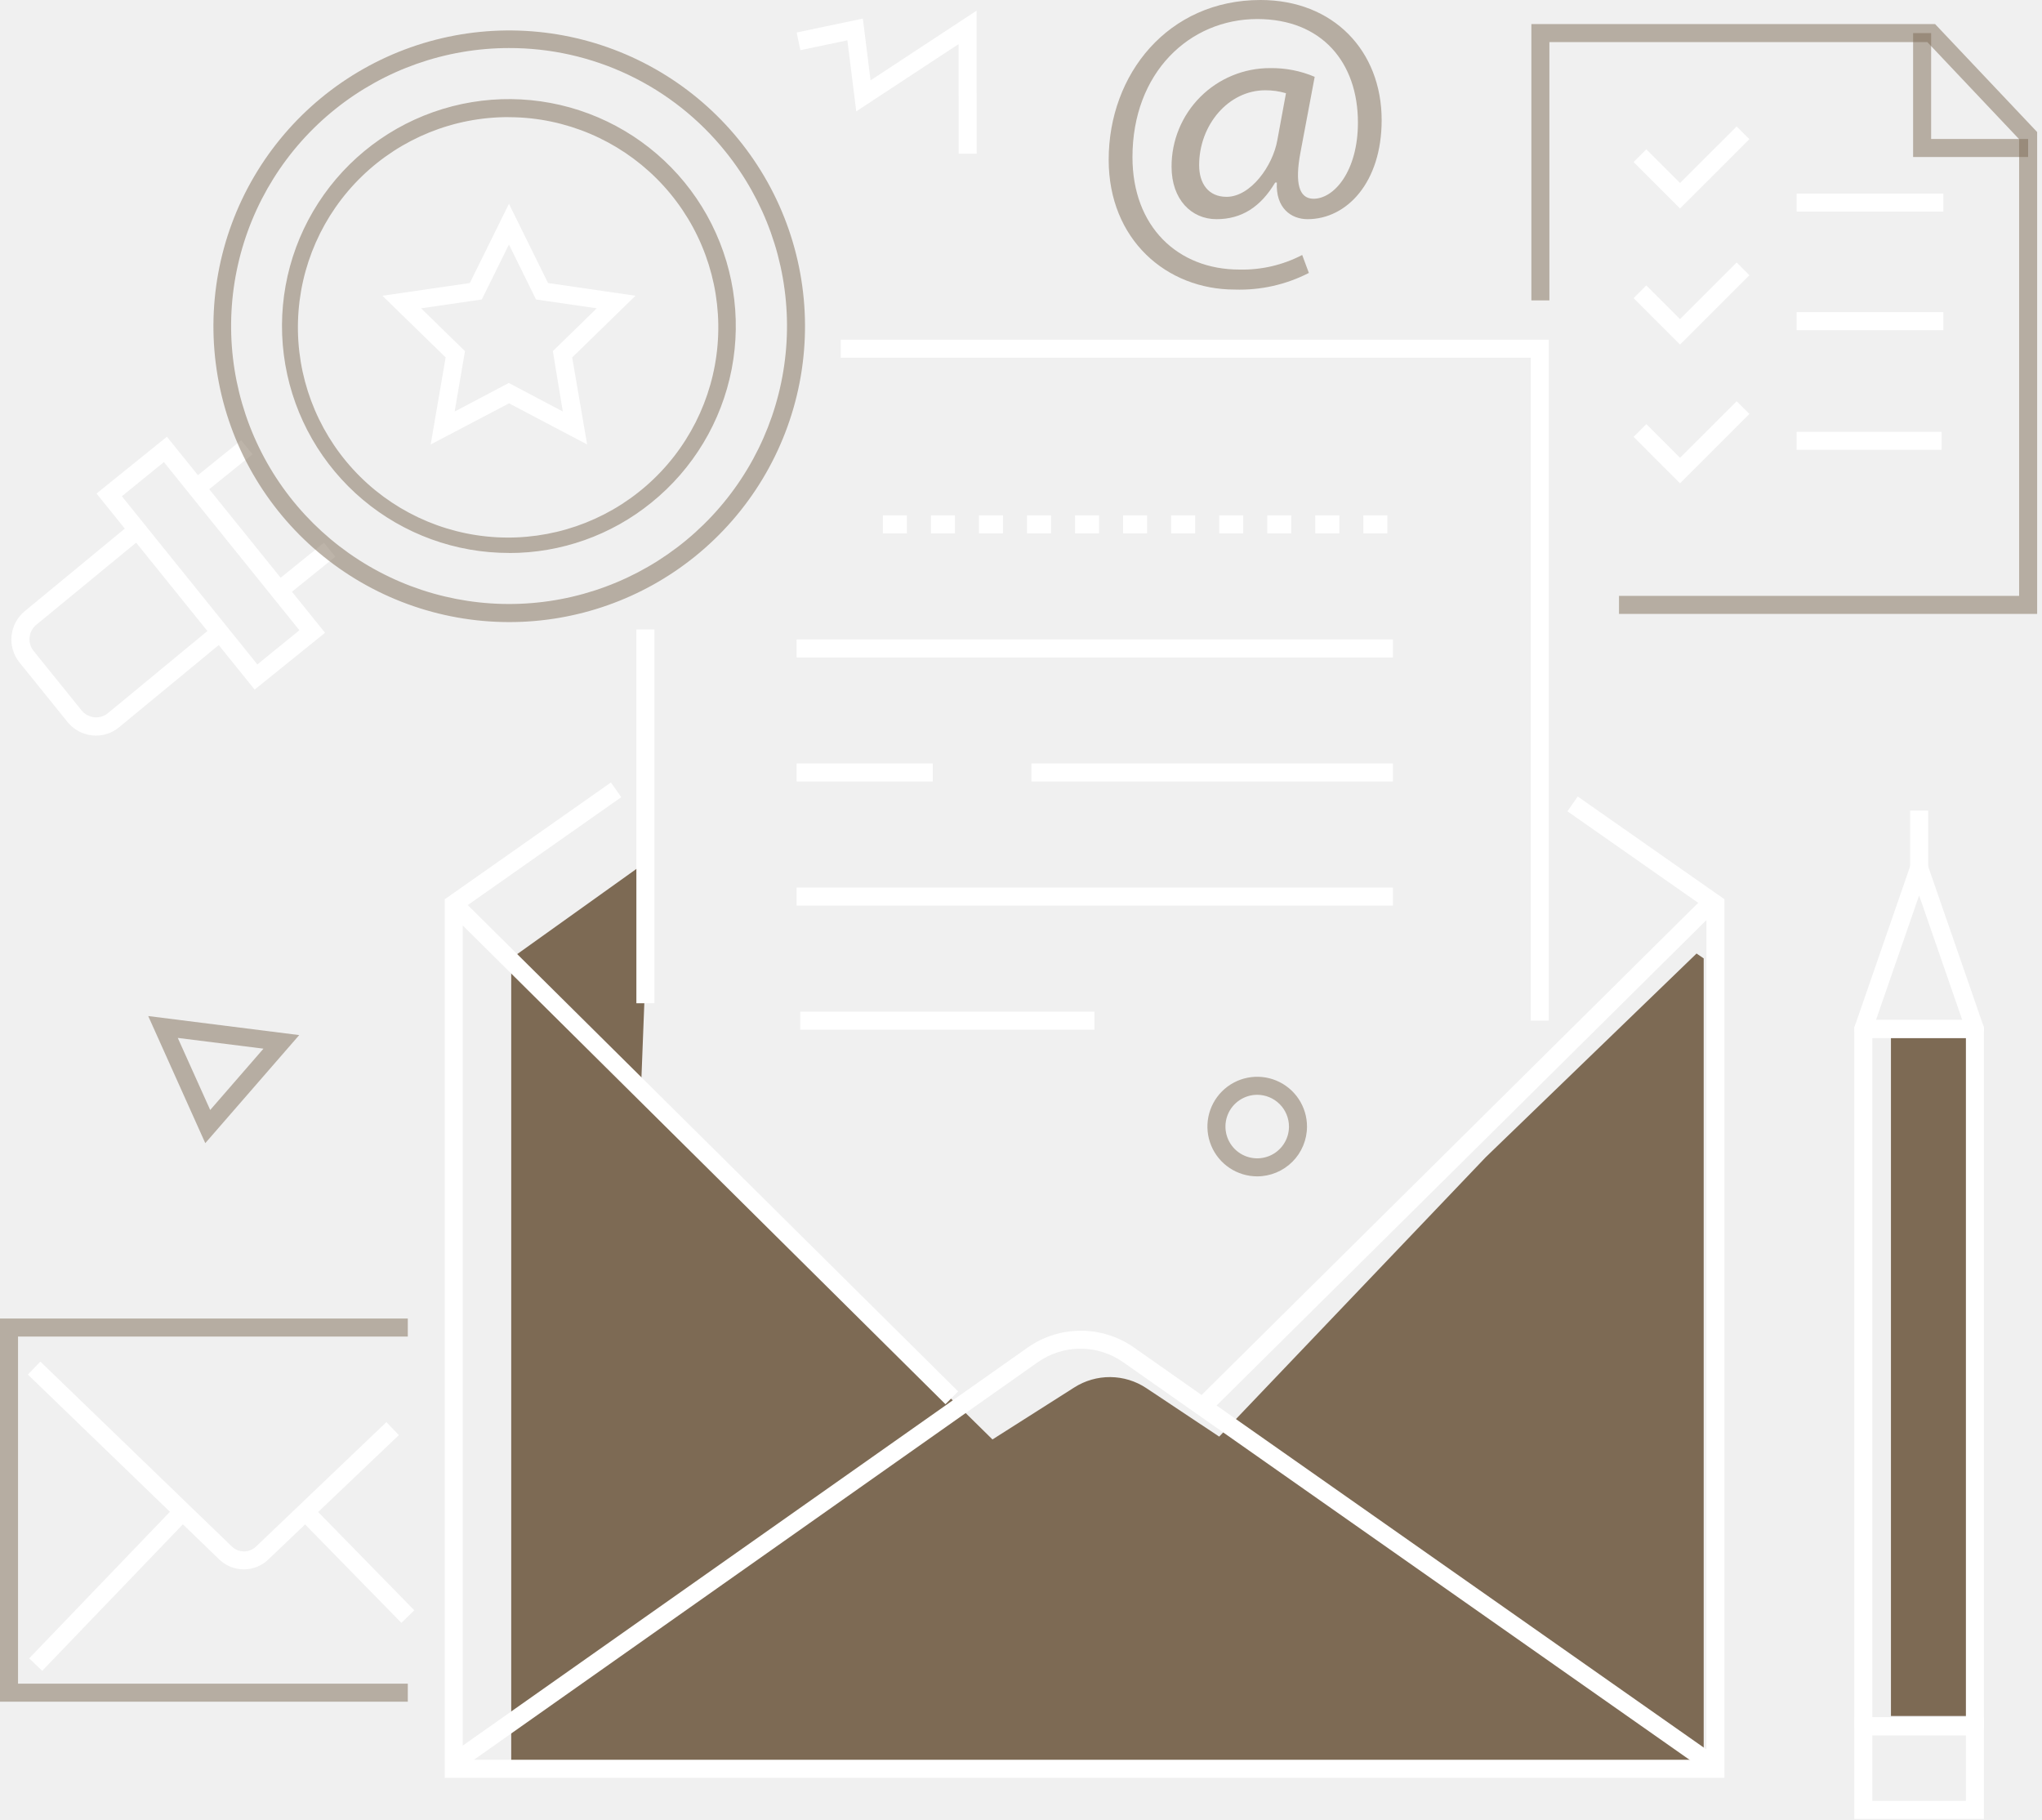
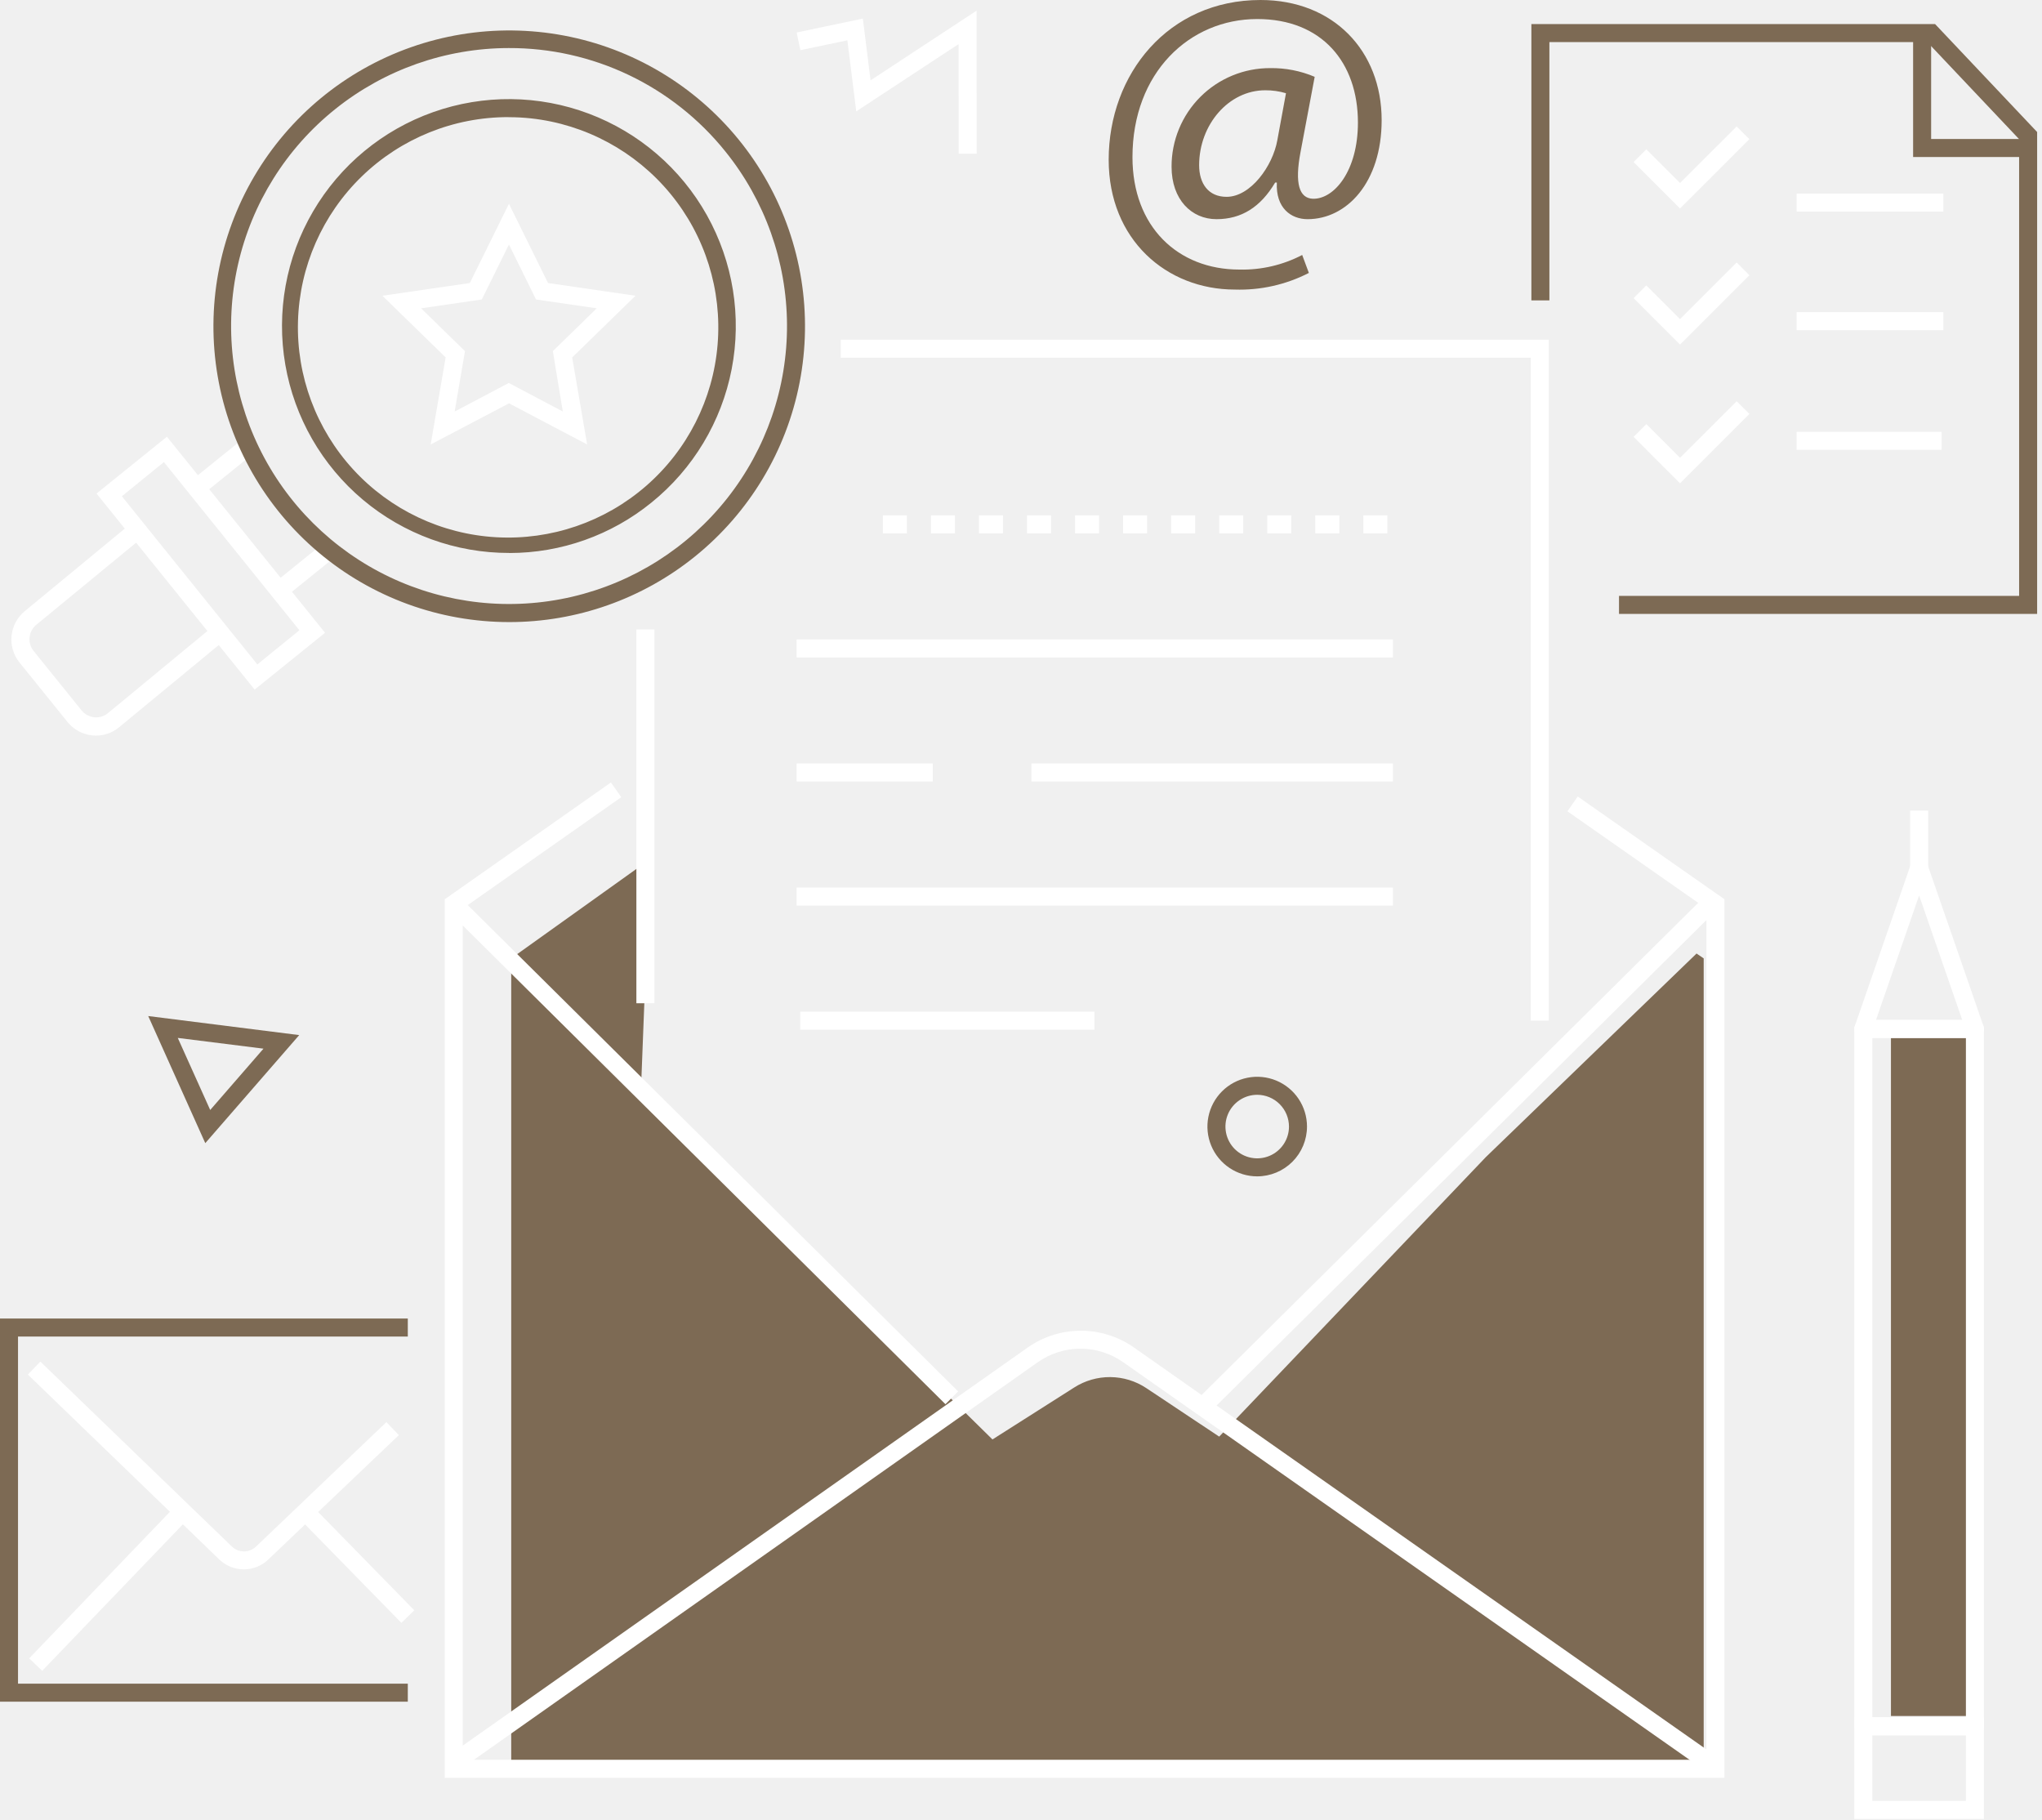
<svg xmlns="http://www.w3.org/2000/svg" width="340" height="303" viewBox="0 0 340 303" fill="none">
  <g clip-path="url(#clip0_14_2)">
    <path d="M328.83 172.66H314.85V285.69H328.83V172.66Z" fill="#7D6A54" />
    <path d="M283.67 159.56V295.62H85.12V159.56L108.21 143.06L106.7 182.06L165.25 239.65L178.86 231C180.655 229.853 182.745 229.252 184.875 229.269C187.005 229.287 189.084 229.923 190.86 231.1L203 239.18L247.39 192.65L282.48 158.75L283.67 159.56Z" fill="#7D6A54" />
    <path d="M40.6 261.28C39.089 261.281 37.635 260.701 36.54 259.66L4.64 228.85L6.72 226.69L38.62 257.49C39.158 258.006 39.875 258.294 40.62 258.294C41.365 258.294 42.082 258.006 42.62 257.49L64.34 236.76L66.41 238.93L44.66 259.65C43.568 260.698 42.113 261.282 40.6 261.28Z" fill="white" />
    <path d="M28.89 251.075L4.862 276.096L7.026 278.174L31.054 253.153L28.89 251.075Z" fill="white" />
    <path d="M52.32 251.062L50.175 253.16L66.832 270.188L68.977 268.09L52.32 251.062Z" fill="white" />
-     <path d="M67.9 283.31H0V219.52H67.9V222.52H3V280.31H67.9V283.31Z" fill="#7D6A54" fill-opacity="0.5" />
-     <path d="M339.19 102.21H269.57V99.21H336.19V23.17L320.91 7.01H257.98V50.01H254.98V4.01H322.2L339.19 21.98V102.21Z" fill="#7D6A54" fill-opacity="0.5" />
-     <path d="M337.69 26.14H318.54V5.51H321.54V23.14H337.69V26.14Z" fill="#7D6A54" fill-opacity="0.5" />
+     <path d="M67.9 283.31H0V219.52H67.9V222.52H3V280.31H67.9V283.31Z" fill="#7D6A54" />
+     <path d="M339.19 102.21H269.57V99.21H336.19V23.17L320.91 7.01H257.98V50.01H254.98V4.01H322.2L339.19 21.98V102.21Z" fill="#7D6A54" />
+     <path d="M337.69 26.14H318.54V5.51H321.54V23.14H337.69V26.14Z" fill="#7D6A54" />
    <path d="M279.73 34.71L272 26.98L274.12 24.86L279.73 30.47L289.16 21.05L291.28 23.17L279.73 34.71Z" fill="white" />
    <path d="M279.73 57.37L272 49.64L274.12 47.52L279.73 53.13L289.16 43.7L291.28 45.82L279.73 57.37Z" fill="white" />
    <path d="M279.73 80.47L272 72.73L274.12 70.61L279.73 76.22L289.16 66.8L291.28 68.92L279.73 80.47Z" fill="white" />
    <path d="M323.57 51.97H299.15V54.97H323.57V51.97Z" fill="white" />
    <path d="M323.57 32.22H299.15V35.22H323.57V32.22Z" fill="white" />
    <path d="M323.28 71.89H299.15V74.89H323.28V71.89Z" fill="white" />
    <path d="M53.942 90.36L45.71 97.006L47.595 99.341L55.826 92.694L53.942 90.36Z" fill="white" />
    <path d="M40.159 73.298L31.924 79.941L33.808 82.276L42.043 75.633L40.159 73.298Z" fill="white" />
    <path d="M42.4 114.81L16.07 82.17L27.79 72.71L54.12 105.35L42.4 114.81ZM20.29 82.62L42.85 110.62L49.85 104.93L27.29 76.93L20.29 82.62Z" fill="white" />
    <path d="M16 122.47C15.09 122.473 14.19 122.271 13.368 121.88C12.546 121.489 11.822 120.918 11.25 120.21L3.25 110.3C2.746 109.677 2.37 108.961 2.143 108.192C1.916 107.424 1.843 106.618 1.928 105.821C2.012 105.025 2.253 104.252 2.636 103.549C3.019 102.845 3.537 102.224 4.16 101.72L21.61 87.32L23.52 89.64L6.07 104C5.427 104.516 5.016 105.266 4.926 106.086C4.835 106.905 5.074 107.727 5.59 108.37L13.59 118.28C14.107 118.918 14.856 119.326 15.673 119.414C16.49 119.502 17.309 119.264 17.95 118.75L35.39 104.35L37.3 106.67L19.84 121.07C18.761 121.967 17.404 122.462 16 122.47Z" fill="white" />
-     <path d="M84.78 103.57C73.16 103.568 61.915 99.458 53.033 91.966C44.151 84.474 38.204 74.083 36.243 62.63C34.283 51.176 36.435 39.398 42.319 29.379C48.204 19.359 57.442 11.743 68.4 7.876C79.357 4.01 91.329 4.142 102.199 8.251C113.068 12.359 122.135 20.178 127.797 30.325C133.458 40.473 135.349 52.295 133.135 63.702C130.922 75.109 124.746 85.367 115.7 92.66C106.943 99.724 96.031 103.574 84.78 103.57V103.57ZM84.69 8C74.197 8.016 64.02 11.597 55.83 18.156C47.639 24.715 41.921 33.863 39.613 44.099C37.305 54.336 38.543 65.052 43.126 74.492C47.709 83.932 55.364 91.534 64.835 96.051C74.305 100.569 85.031 101.734 95.251 99.355C105.471 96.976 114.579 91.195 121.082 82.96C127.584 74.724 131.095 64.523 131.039 54.03C130.982 43.537 127.361 33.375 120.77 25.21C116.435 19.816 110.94 15.467 104.694 12.488C98.448 9.508 91.61 7.975 84.69 8V8ZM84.81 92.06C75.894 92.078 67.258 88.942 60.431 83.207C53.604 77.471 49.026 69.506 47.506 60.72C45.986 51.934 47.623 42.893 52.126 35.198C56.63 27.502 63.71 21.648 72.115 18.669C80.519 15.691 89.706 15.782 98.05 18.925C106.395 22.068 113.358 28.061 117.709 35.844C122.06 43.627 123.519 52.698 121.826 61.452C120.133 70.207 115.399 78.08 108.46 83.68C101.774 89.11 93.423 92.072 84.81 92.07V92.06ZM84.67 19.5C75.55 19.482 66.784 23.024 60.237 29.372C53.69 35.721 49.879 44.374 49.616 53.489C49.352 62.605 52.657 71.463 58.827 78.179C64.997 84.895 73.544 88.937 82.649 89.445C91.755 89.954 100.699 86.889 107.578 80.902C114.457 74.915 118.728 66.48 119.481 57.391C120.235 48.303 117.411 39.279 111.612 32.242C105.812 25.204 97.495 20.708 88.43 19.71C87.181 19.574 85.926 19.507 84.67 19.51V19.5Z" fill="#7D6A54" fill-opacity="0.5" />
+     <path d="M84.78 103.57C73.16 103.568 61.915 99.458 53.033 91.966C44.151 84.474 38.204 74.083 36.243 62.63C34.283 51.176 36.435 39.398 42.319 29.379C48.204 19.359 57.442 11.743 68.4 7.876C79.357 4.01 91.329 4.142 102.199 8.251C113.068 12.359 122.135 20.178 127.797 30.325C133.458 40.473 135.349 52.295 133.135 63.702C130.922 75.109 124.746 85.367 115.7 92.66C106.943 99.724 96.031 103.574 84.78 103.57ZM84.69 8C74.197 8.016 64.02 11.597 55.83 18.156C47.639 24.715 41.921 33.863 39.613 44.099C37.305 54.336 38.543 65.052 43.126 74.492C47.709 83.932 55.364 91.534 64.835 96.051C74.305 100.569 85.031 101.734 95.251 99.355C105.471 96.976 114.579 91.195 121.082 82.96C127.584 74.724 131.095 64.523 131.039 54.03C130.982 43.537 127.361 33.375 120.77 25.21C116.435 19.816 110.94 15.467 104.694 12.488C98.448 9.508 91.61 7.975 84.69 8ZM84.81 92.06C75.894 92.078 67.258 88.942 60.431 83.207C53.604 77.471 49.026 69.506 47.506 60.72C45.986 51.934 47.623 42.893 52.126 35.198C56.63 27.502 63.71 21.648 72.115 18.669C80.519 15.691 89.706 15.782 98.05 18.925C106.395 22.068 113.358 28.061 117.709 35.844C122.06 43.627 123.519 52.698 121.826 61.452C120.133 70.207 115.399 78.08 108.46 83.68C101.774 89.11 93.423 92.072 84.81 92.07V92.06ZM84.67 19.5C75.55 19.482 66.784 23.024 60.237 29.372C53.69 35.721 49.879 44.374 49.616 53.489C49.352 62.605 52.657 71.463 58.827 78.179C64.997 84.895 73.544 88.937 82.649 89.445C91.755 89.954 100.699 86.889 107.578 80.902C114.457 74.915 118.728 66.48 119.481 57.391C120.235 48.303 117.411 39.279 111.612 32.242C105.812 25.204 97.495 20.708 88.43 19.71C87.181 19.574 85.926 19.507 84.67 19.51V19.5Z" fill="#7D6A54" />
    <path d="M71.71 74L74.2 59.5L63.67 49.24L78.23 47.12L84.74 33.93L91.25 47.12L105.81 49.24L95.27 59.51L97.76 74L84.76 67.15L71.71 74ZM84.71 63.76L93.71 68.51L92.05 58.46L99.36 51.33L89.25 49.86L84.74 40.71L80.22 49.86L70.11 51.33L77.42 58.46L75.7 68.52L84.71 63.76Z" fill="white" />
-     <path d="M34.18 190.32L24.68 169.16L49.82 172.33L34.18 190.32ZM29.6 172.8L35 184.8L43.87 174.59L29.6 172.8Z" fill="#7D6A54" fill-opacity="0.5" />
+     <path d="M34.18 190.32L24.68 169.16L49.82 172.33L34.18 190.32ZM29.6 172.8L35 184.8L43.87 174.59L29.6 172.8Z" fill="#7D6A54" />
    <path d="M159.62 25.59L159.61 7.34L142.57 18.54L141.09 6.71L133.26 8.35L132.65 5.41L143.67 3.1L144.95 13.38L162.61 1.77L162.62 25.59H159.62Z" fill="white" />
-     <path d="M209.33 195.85C207.69 195.85 206.088 195.364 204.724 194.453C203.361 193.542 202.298 192.247 201.671 190.732C201.044 189.218 200.879 187.551 201.199 185.943C201.519 184.335 202.309 182.857 203.468 181.698C204.627 180.539 206.105 179.749 207.713 179.429C209.321 179.109 210.988 179.274 212.502 179.901C214.017 180.529 215.312 181.591 216.223 182.954C217.134 184.318 217.62 185.92 217.62 187.56C217.617 189.758 216.743 191.865 215.189 193.419C213.635 194.973 211.528 195.847 209.33 195.85V195.85ZM209.33 182.27C208.284 182.27 207.261 182.58 206.391 183.162C205.521 183.743 204.843 184.569 204.443 185.536C204.042 186.502 203.938 187.566 204.142 188.592C204.346 189.618 204.85 190.561 205.589 191.301C206.329 192.04 207.272 192.544 208.298 192.748C209.324 192.952 210.388 192.848 211.354 192.447C212.321 192.047 213.147 191.369 213.728 190.499C214.31 189.629 214.62 188.606 214.62 187.56C214.617 186.158 214.059 184.814 213.068 183.822C212.076 182.831 210.732 182.273 209.33 182.27V182.27Z" fill="#7D6A54" fill-opacity="0.5" />
-     <path d="M217.93 45.44C214.122 47.394 209.878 48.348 205.6 48.21C194.24 48.21 184.6 39.9 184.6 26.6C184.6 12.33 194.51 0 209.88 0C222 0 230.05 8.45 230.05 20C230.05 30.39 224.23 36.49 217.72 36.49C214.95 36.49 212.39 34.62 212.6 30.39H212.32C209.89 34.48 206.71 36.49 202.55 36.49C198.39 36.49 195.07 33.23 195.07 27.76C195.062 25.602 195.481 23.463 196.304 21.467C197.126 19.471 198.335 17.658 199.862 16.132C201.388 14.605 203.201 13.396 205.197 12.574C207.193 11.751 209.331 11.332 211.49 11.34C214.034 11.302 216.558 11.796 218.9 12.79L216.54 25.33C215.54 30.6 216.34 33.02 218.62 33.09C222.15 33.16 226.1 28.45 226.1 20.41C226.1 10.41 220.1 3.17 209.34 3.17C198.05 3.17 188.56 12.1 188.56 26.17C188.56 37.74 196.11 44.88 206.36 44.88C209.996 44.967 213.595 44.13 216.82 42.45L217.93 45.44ZM214.12 15.52C212.997 15.186 211.831 15.021 210.66 15.03C204.56 15.03 199.66 20.78 199.66 27.5C199.66 30.55 201.19 32.77 204.23 32.77C208.23 32.77 211.92 27.64 212.68 23.34L214.12 15.52Z" fill="#7D6A54" fill-opacity="0.5" />
-     <path d="M328.83 288.9H310.25C309.853 288.897 309.473 288.739 309.192 288.458C308.911 288.177 308.753 287.797 308.75 287.4V171.31C308.75 170.912 308.908 170.531 309.189 170.249C309.471 169.968 309.852 169.81 310.25 169.81H328.83C329.228 169.81 329.609 169.968 329.891 170.249C330.172 170.531 330.33 170.912 330.33 171.31V287.4C330.33 287.798 330.172 288.179 329.891 288.461C329.609 288.742 329.228 288.9 328.83 288.9V288.9ZM311.75 285.9H327.33V172.81H311.75V285.9Z" fill="white" />
+     <path d="M209.33 195.85C207.69 195.85 206.088 195.364 204.724 194.453C203.361 193.542 202.298 192.247 201.671 190.732C201.044 189.218 200.879 187.551 201.199 185.943C201.519 184.335 202.309 182.857 203.468 181.698C204.627 180.539 206.105 179.749 207.713 179.429C209.321 179.109 210.988 179.274 212.502 179.901C214.017 180.529 215.312 181.591 216.223 182.954C217.134 184.318 217.62 185.92 217.62 187.56C217.617 189.758 216.743 191.865 215.189 193.419C213.635 194.973 211.528 195.847 209.33 195.85ZM209.33 182.27C208.284 182.27 207.261 182.58 206.391 183.162C205.521 183.743 204.843 184.569 204.443 185.536C204.042 186.502 203.938 187.566 204.142 188.592C204.346 189.618 204.85 190.561 205.589 191.301C206.329 192.04 207.272 192.544 208.298 192.748C209.324 192.952 210.388 192.848 211.354 192.447C212.321 192.047 213.147 191.369 213.728 190.499C214.31 189.629 214.62 188.606 214.62 187.56C214.617 186.158 214.059 184.814 213.068 183.822C212.076 182.831 210.732 182.273 209.33 182.27Z" fill="#7D6A54" />
+     <path d="M217.93 45.44C214.122 47.394 209.878 48.348 205.6 48.21C194.24 48.21 184.6 39.9 184.6 26.6C184.6 12.33 194.51 0 209.88 0C222 0 230.05 8.45 230.05 20C230.05 30.39 224.23 36.49 217.72 36.49C214.95 36.49 212.39 34.62 212.6 30.39H212.32C209.89 34.48 206.71 36.49 202.55 36.49C198.39 36.49 195.07 33.23 195.07 27.76C195.062 25.602 195.481 23.463 196.304 21.467C197.126 19.471 198.335 17.658 199.862 16.132C201.388 14.605 203.201 13.396 205.197 12.574C207.193 11.751 209.331 11.332 211.49 11.34C214.034 11.302 216.558 11.796 218.9 12.79L216.54 25.33C215.54 30.6 216.34 33.02 218.62 33.09C222.15 33.16 226.1 28.45 226.1 20.41C226.1 10.41 220.1 3.17 209.34 3.17C198.05 3.17 188.56 12.1 188.56 26.17C188.56 37.74 196.11 44.88 206.36 44.88C209.996 44.967 213.595 44.13 216.82 42.45L217.93 45.44ZM214.12 15.52C212.997 15.186 211.831 15.021 210.66 15.03C204.56 15.03 199.66 20.78 199.66 27.5C199.66 30.55 201.19 32.77 204.23 32.77C208.23 32.77 211.92 27.64 212.68 23.34L214.12 15.52Z" fill="#7D6A54" />
+     <path d="M328.83 288.9H310.25C309.853 288.897 309.473 288.739 309.192 288.458C308.911 288.177 308.753 287.797 308.75 287.4V171.31C308.75 170.912 308.908 170.531 309.189 170.249C309.471 169.968 309.852 169.81 310.25 169.81H328.83C329.228 169.81 329.609 169.968 329.891 170.249C330.172 170.531 330.33 170.912 330.33 171.31V287.4C330.33 287.798 330.172 288.179 329.891 288.461C329.609 288.742 329.228 288.9 328.83 288.9ZM311.75 285.9H327.33V172.81H311.75V285.9Z" fill="white" />
    <path d="M330.33 302.83H308.75V285.9H330.33V302.83ZM311.75 299.83H327.33V288.9H311.75V299.83Z" fill="white" />
    <path d="M328.83 172.81H310.25C310.01 172.812 309.772 172.755 309.559 172.645C309.345 172.535 309.161 172.375 309.022 172.179C308.884 171.982 308.795 171.755 308.763 171.517C308.731 171.278 308.758 171.036 308.84 170.81L318.12 144C318.221 143.704 318.412 143.446 318.667 143.264C318.921 143.081 319.227 142.983 319.54 142.983C319.853 142.983 320.159 143.081 320.413 143.264C320.668 143.446 320.859 143.704 320.96 144L330.25 170.82C330.33 171.047 330.355 171.289 330.321 171.528C330.288 171.766 330.198 171.992 330.059 172.188C329.92 172.384 329.735 172.544 329.521 172.654C329.308 172.764 329.07 172.821 328.83 172.82V172.81ZM312.36 169.81H326.72L319.54 149.08L312.36 169.81Z" fill="white" />
    <path d="M321.04 134.95H318.04V149.14H321.04V134.95Z" fill="white" />
    <path d="M284 294.87L187 226.78C184.922 225.321 182.444 224.539 179.905 224.539C177.366 224.539 174.888 225.321 172.81 226.78L76.23 294.87L74.5 292.42L171.14 224.33C173.727 222.52 176.808 221.548 179.965 221.548C183.122 221.548 186.203 222.52 188.79 224.33L285.79 292.43L284 294.87Z" fill="white" />
    <path d="M287.12 295.98H74.05V149.72L101.72 130.27L103.44 132.72L77.05 151.27V292.98H284.12V151.27L260.98 135.07L262.7 132.61L287.12 149.71V295.98Z" fill="white" />
    <path d="M283.858 149.22L199.672 232.645L201.784 234.776L285.97 151.35L283.858 149.22Z" fill="white" />
    <path d="M76.421 149.234L74.309 151.364L157.422 233.783L159.534 231.653L76.421 149.234Z" fill="white" />
    <path d="M257.87 169.93H254.87V59.56H139.98V56.56H257.87V169.93Z" fill="white" />
    <path d="M108.96 104.79H105.96V167.03H108.96V104.79Z" fill="white" />
    <path d="M231 88.8H227V85.8H231V88.8ZM223 88.8H219V85.8H223V88.8ZM215 88.8H211V85.8H215V88.8ZM207 88.8H203V85.8H207V88.8ZM199 88.8H195V85.8H199V88.8ZM191 88.8H187V85.8H191V88.8ZM183 88.8H179V85.8H183V88.8ZM175 88.8H171V85.8H175V88.8ZM167 88.8H163V85.8H167V88.8ZM159 88.8H155V85.8H159V88.8ZM151 88.8H147V85.8H151V88.8Z" fill="white" />
    <path d="M231.93 106.46H132.64V109.46H231.93V106.46Z" fill="white" />
    <path d="M231.93 127.11H171.73V130.11H231.93V127.11Z" fill="white" />
    <path d="M155.31 127.11H132.64V130.11H155.31V127.11Z" fill="white" />
    <path d="M231.93 147.77H132.64V150.77H231.93V147.77Z" fill="white" />
    <path d="M182.22 168.43H133.24V171.43H182.22V168.43Z" fill="white" />
  </g>
  <defs>
    <clipPath id="clip0_14_2">
      <rect width="339.19" height="302.83" fill="white" />
    </clipPath>
  </defs>
</svg>
